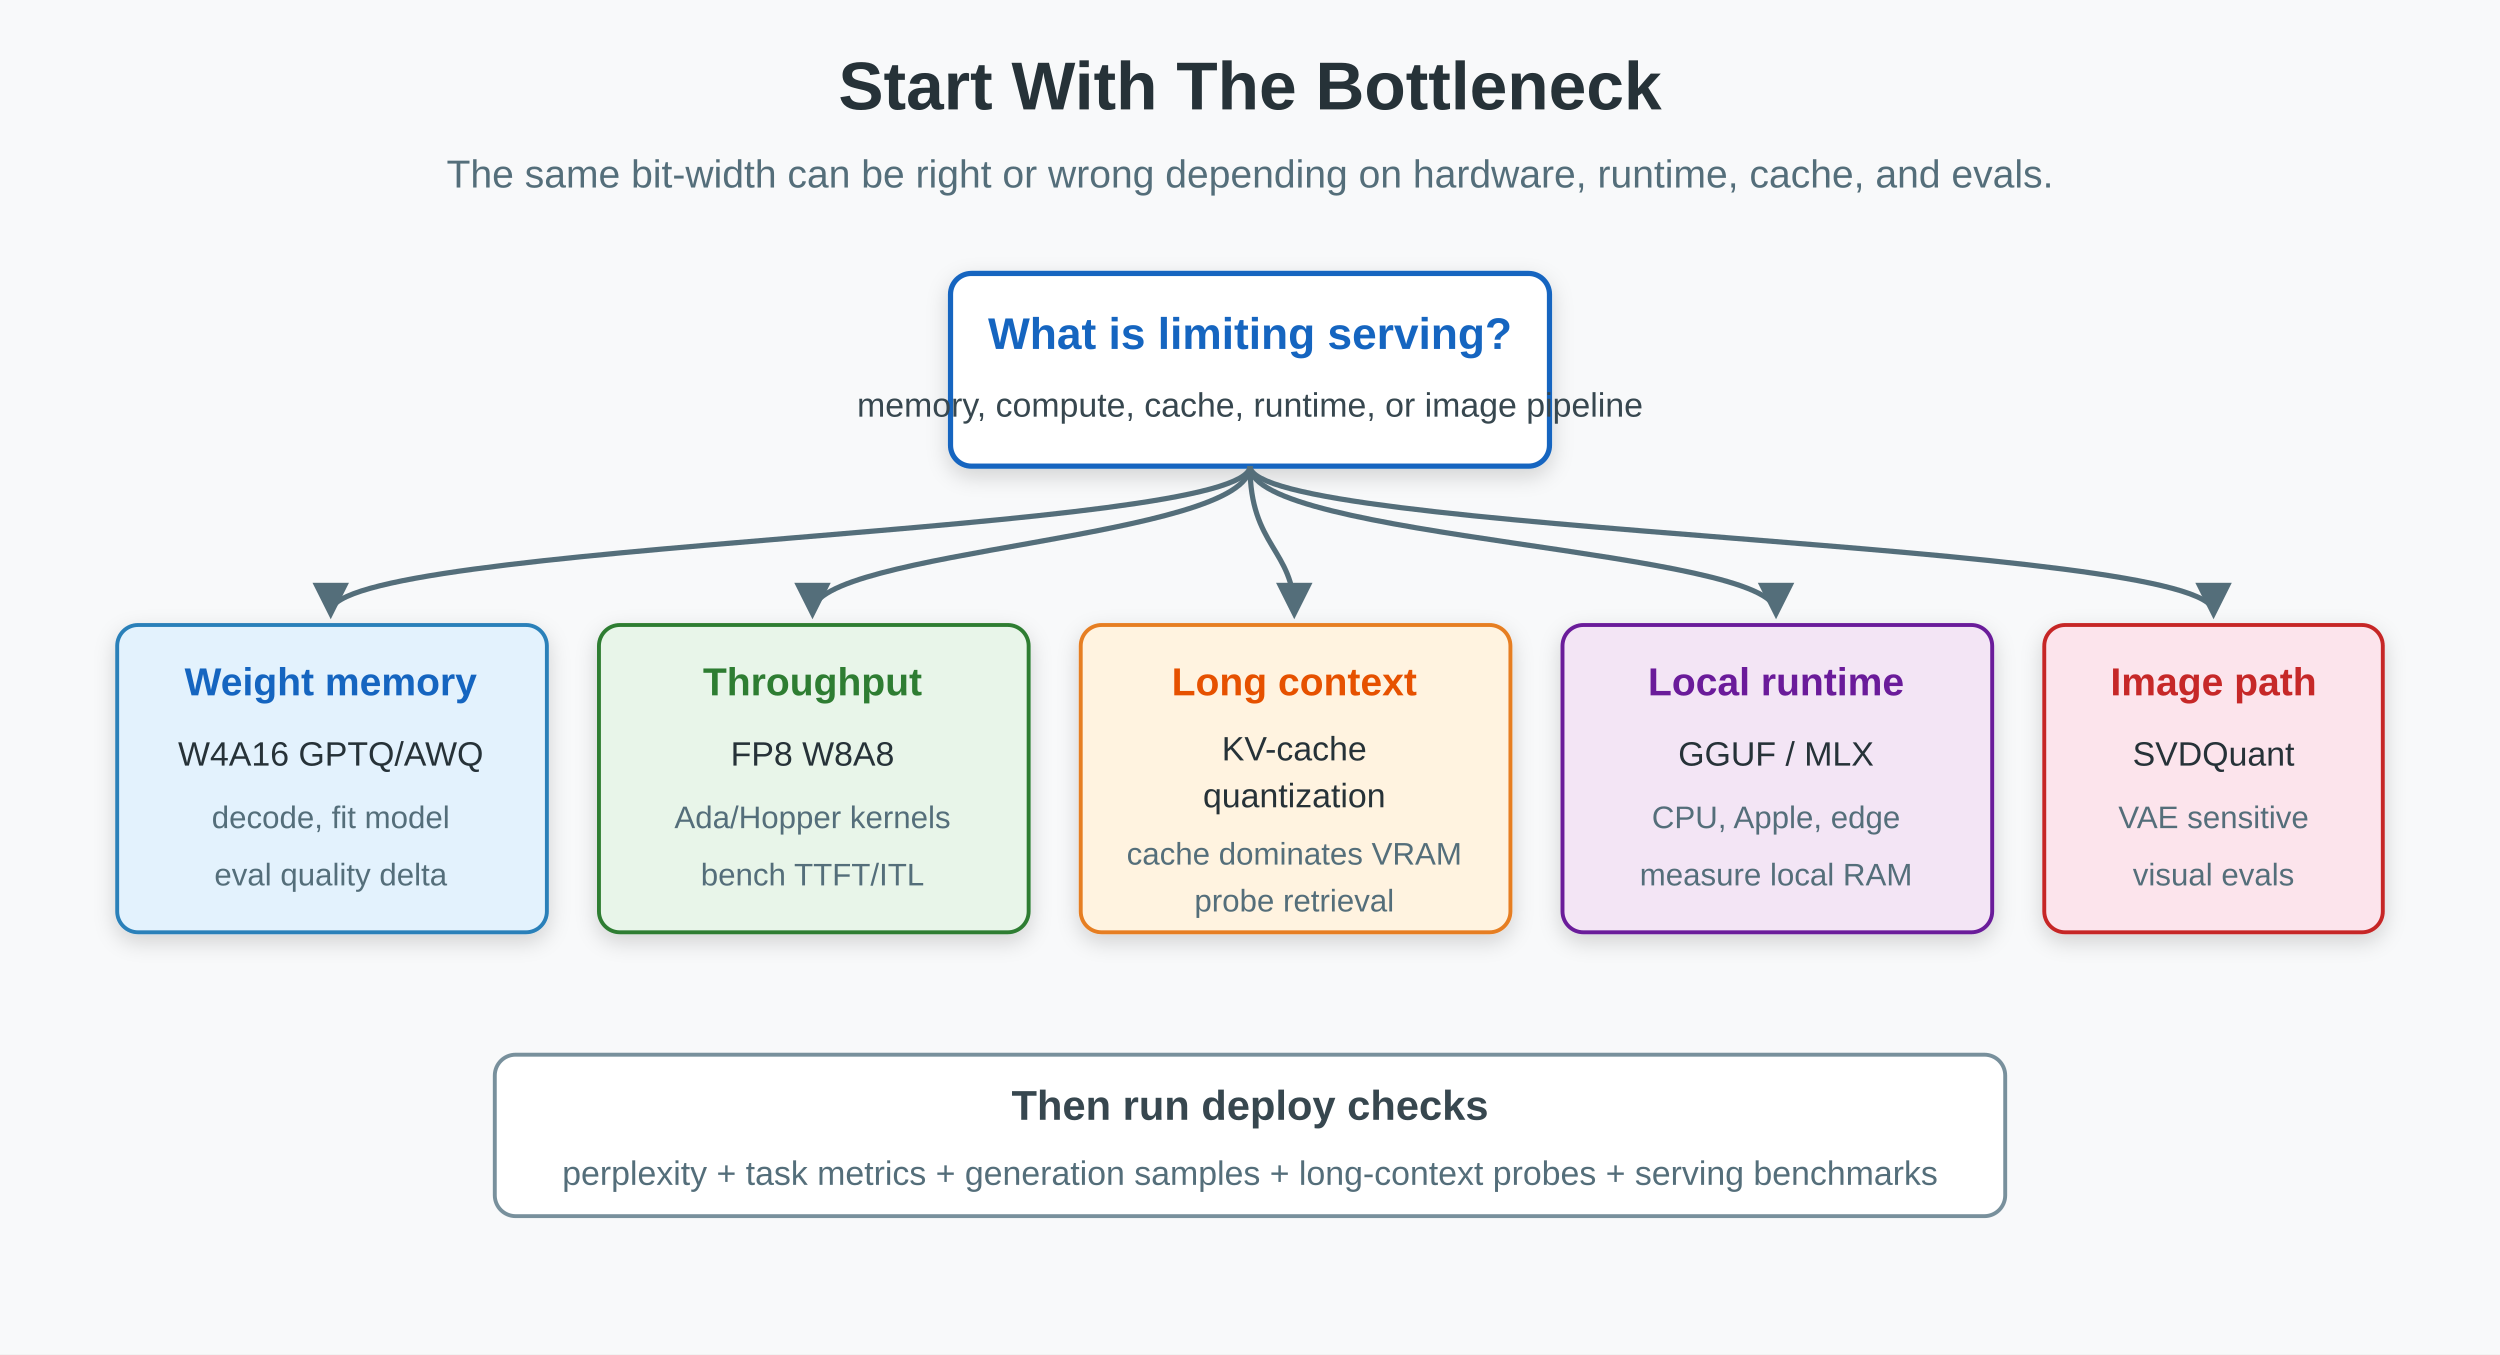
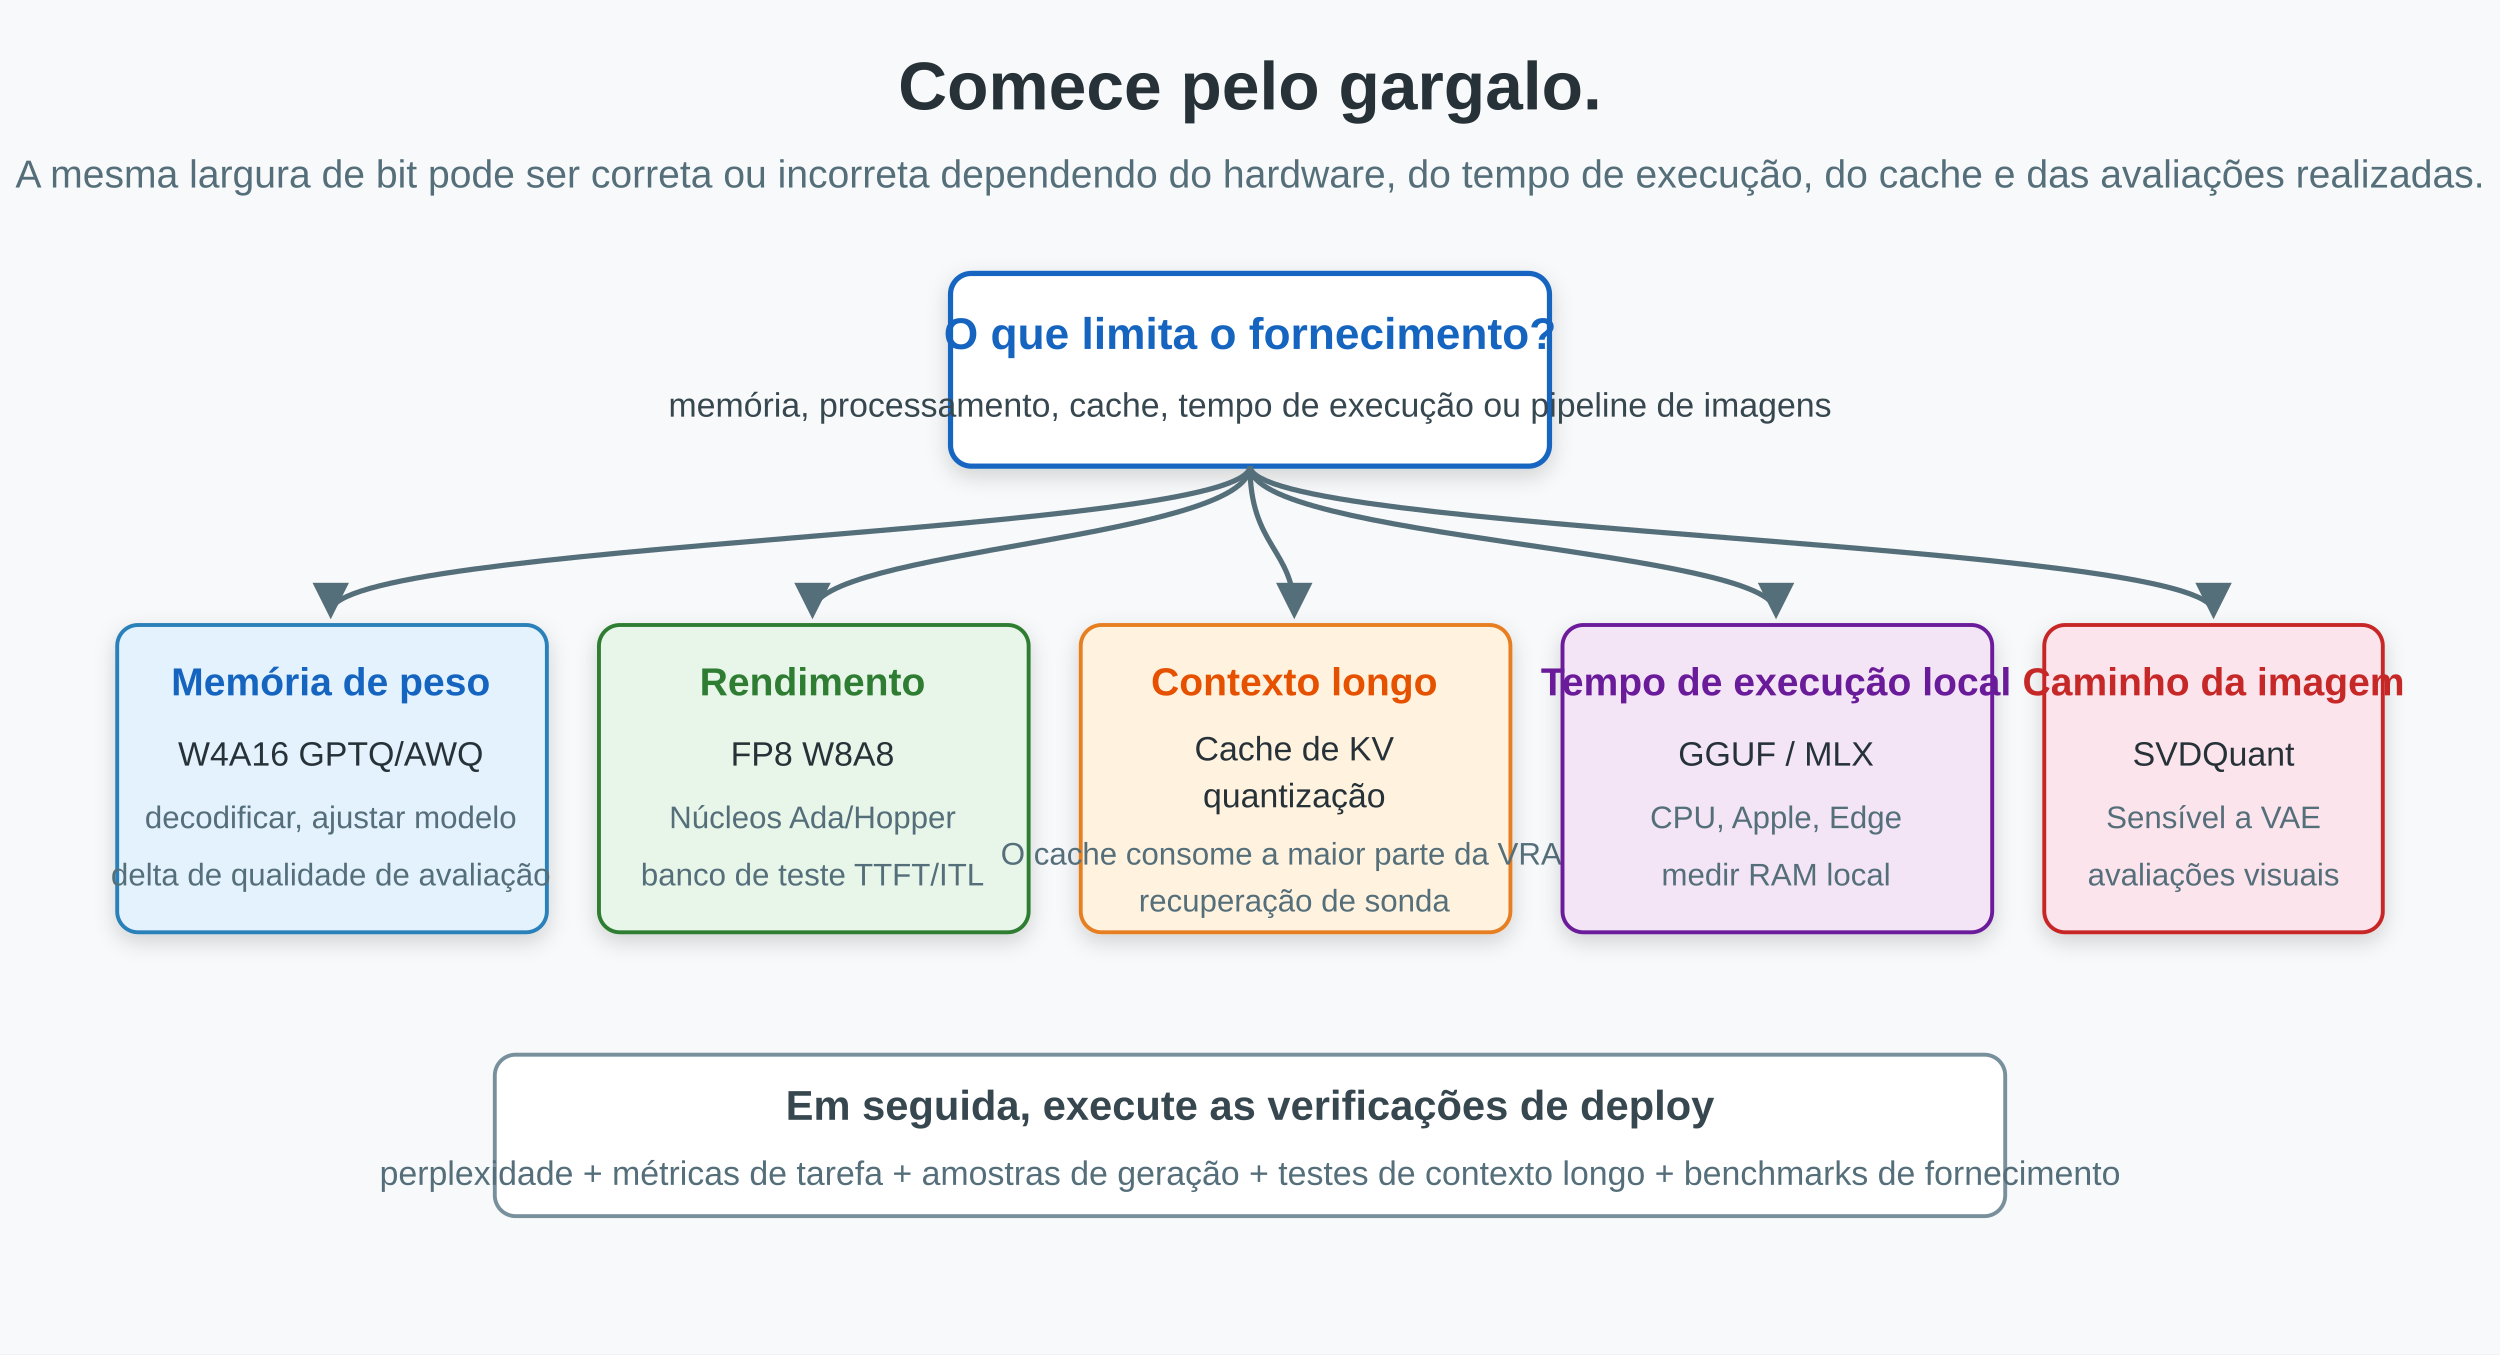
<svg xmlns="http://www.w3.org/2000/svg" width="960" height="520" viewBox="0 0 960 520" role="img" aria-labelledby="title desc">
  <defs>
    <filter id="shadow" x="-20%" y="-20%" width="140%" height="140%">
      <feDropShadow dx="0" dy="3" stdDeviation="4" flood-color="#000000" flood-opacity="0.16" />
    </filter>
    <marker id="arrow" viewBox="0 0 10 10" refX="8" refY="5" markerWidth="7" markerHeight="7" orient="auto-start-reverse">
      <path d="M 0 0 L 10 5 L 0 10 z" fill="#546e7a" />
    </marker>
  </defs>
  <rect width="960" height="520" fill="#f8f9fa" />
-   <text x="480" y="42" text-anchor="middle" font-family="Arial, sans-serif" font-size="26" font-weight="700" fill="#263238">Start With The Bottleneck</text>
-   <text x="480" y="72" text-anchor="middle" font-family="Arial, sans-serif" font-size="15" fill="#546e7a">The same bit-width can be right or wrong depending on hardware, runtime, cache, and evals.</text>
+   <text x="480" y="42" text-anchor="middle" font-family="Arial, sans-serif" font-size="26" font-weight="700" fill="#263238">Comece pelo gargalo.</text>
+   <text x="480" y="72" text-anchor="middle" font-family="Arial, sans-serif" font-size="15" fill="#546e7a">A mesma largura de bit pode ser correta ou incorreta dependendo do hardware, do tempo de execução, do cache e das avaliações realizadas.</text>
  <rect x="365" y="105" width="230" height="74" rx="8" fill="#ffffff" stroke="#1565c0" stroke-width="2" filter="url(#shadow)" />
-   <text x="480" y="134" text-anchor="middle" font-family="Arial, sans-serif" font-size="17" font-weight="700" fill="#1565c0">What is limiting serving?</text>
-   <text x="480" y="160" text-anchor="middle" font-family="Arial, sans-serif" font-size="13" fill="#37474f">memory, compute, cache, runtime, or image pipeline</text>
+   <text x="480" y="134" text-anchor="middle" font-family="Arial, sans-serif" font-size="17" font-weight="700" fill="#1565c0">O que limita o fornecimento?</text>
+   <text x="480" y="160" text-anchor="middle" font-family="Arial, sans-serif" font-size="13" fill="#37474f">memória, processamento, cache, tempo de execução ou pipeline de imagens</text>
  <g font-family="Arial, sans-serif">
    <rect x="45" y="240" width="165" height="118" rx="8" fill="#e3f2fd" stroke="#2980b9" stroke-width="1.5" filter="url(#shadow)" />
-     <text x="127" y="267" text-anchor="middle" font-size="15" font-weight="700" fill="#1565c0">Weight memory</text>
+     <text x="127" y="267" text-anchor="middle" font-size="15" font-weight="700" fill="#1565c0">Memória de peso</text>
    <text x="127" y="294" text-anchor="middle" font-size="13" fill="#263238">W4A16 GPTQ/AWQ</text>
-     <text x="127" y="318" text-anchor="middle" font-size="12" fill="#546e7a">decode, fit model</text>
-     <text x="127" y="340" text-anchor="middle" font-size="12" fill="#546e7a">eval quality delta</text>
+     <text x="127" y="318" text-anchor="middle" font-size="12" fill="#546e7a">decodificar, ajustar modelo</text>
+     <text x="127" y="340" text-anchor="middle" font-size="12" fill="#546e7a">delta de qualidade de avaliação</text>
    <rect x="230" y="240" width="165" height="118" rx="8" fill="#e8f5e9" stroke="#2e7d32" stroke-width="1.5" filter="url(#shadow)" />
-     <text x="312" y="267" text-anchor="middle" font-size="15" font-weight="700" fill="#2e7d32">Throughput</text>
+     <text x="312" y="267" text-anchor="middle" font-size="15" font-weight="700" fill="#2e7d32">Rendimento</text>
    <text x="312" y="294" text-anchor="middle" font-size="13" fill="#263238">FP8 W8A8</text>
-     <text x="312" y="318" text-anchor="middle" font-size="12" fill="#546e7a">Ada/Hopper kernels</text>
-     <text x="312" y="340" text-anchor="middle" font-size="12" fill="#546e7a">bench TTFT/ITL</text>
+     <text x="312" y="318" text-anchor="middle" font-size="12" fill="#546e7a">Núcleos Ada/Hopper</text>
+     <text x="312" y="340" text-anchor="middle" font-size="12" fill="#546e7a">banco de teste TTFT/ITL</text>
    <rect x="415" y="240" width="165" height="118" rx="8" fill="#fff3e0" stroke="#e67e22" stroke-width="1.5" filter="url(#shadow)" />
-     <text x="497" y="267" text-anchor="middle" font-size="15" font-weight="700" fill="#e65100">Long context</text>
-     <text x="497" y="292" text-anchor="middle" font-size="13" fill="#263238">KV-cache</text>
-     <text x="497" y="310" text-anchor="middle" font-size="13" fill="#263238">quantization</text>
-     <text x="497" y="332" text-anchor="middle" font-size="12" fill="#546e7a">cache dominates VRAM</text>
-     <text x="497" y="350" text-anchor="middle" font-size="12" fill="#546e7a">probe retrieval</text>
+     <text x="497" y="267" text-anchor="middle" font-size="15" font-weight="700" fill="#e65100">Contexto longo</text>
+     <text x="497" y="292" text-anchor="middle" font-size="13" fill="#263238">Cache de KV</text>
+     <text x="497" y="310" text-anchor="middle" font-size="13" fill="#263238">quantização</text>
+     <text x="497" y="332" text-anchor="middle" font-size="12" fill="#546e7a">O cache consome a maior parte da VRAM</text>
+     <text x="497" y="350" text-anchor="middle" font-size="12" fill="#546e7a">recuperação de sonda</text>
    <rect x="600" y="240" width="165" height="118" rx="8" fill="#f3e5f5" stroke="#6a1b9a" stroke-width="1.5" filter="url(#shadow)" />
-     <text x="682" y="267" text-anchor="middle" font-size="15" font-weight="700" fill="#6a1b9a">Local runtime</text>
+     <text x="682" y="267" text-anchor="middle" font-size="15" font-weight="700" fill="#6a1b9a">Tempo de execução local</text>
    <text x="682" y="294" text-anchor="middle" font-size="13" fill="#263238">GGUF / MLX</text>
-     <text x="682" y="318" text-anchor="middle" font-size="12" fill="#546e7a">CPU, Apple, edge</text>
-     <text x="682" y="340" text-anchor="middle" font-size="12" fill="#546e7a">measure local RAM</text>
+     <text x="682" y="318" text-anchor="middle" font-size="12" fill="#546e7a">CPU, Apple, Edge</text>
+     <text x="682" y="340" text-anchor="middle" font-size="12" fill="#546e7a">medir RAM local</text>
    <rect x="785" y="240" width="130" height="118" rx="8" fill="#fce4ec" stroke="#c62828" stroke-width="1.5" filter="url(#shadow)" />
-     <text x="850" y="267" text-anchor="middle" font-size="15" font-weight="700" fill="#c62828">Image path</text>
+     <text x="850" y="267" text-anchor="middle" font-size="15" font-weight="700" fill="#c62828">Caminho da imagem</text>
    <text x="850" y="294" text-anchor="middle" font-size="13" fill="#263238">SVDQuant</text>
-     <text x="850" y="318" text-anchor="middle" font-size="12" fill="#546e7a">VAE sensitive</text>
-     <text x="850" y="340" text-anchor="middle" font-size="12" fill="#546e7a">visual evals</text>
+     <text x="850" y="318" text-anchor="middle" font-size="12" fill="#546e7a">Sensível a VAE</text>
+     <text x="850" y="340" text-anchor="middle" font-size="12" fill="#546e7a">avaliações visuais</text>
  </g>
  <g stroke="#546e7a" stroke-width="2" fill="none" marker-end="url(#arrow)">
    <path d="M 480 179 C 480 205 127 208 127 235" />
    <path d="M 480 179 C 480 207 312 211 312 235" />
    <path d="M 480 179 C 480 210 497 211 497 235" />
    <path d="M 480 179 C 480 207 682 211 682 235" />
    <path d="M 480 179 C 480 205 850 208 850 235" />
  </g>
  <rect x="190" y="405" width="580" height="62" rx="8" fill="#ffffff" stroke="#78909c" stroke-width="1.5" />
-   <text x="480" y="430" text-anchor="middle" font-family="Arial, sans-serif" font-size="16" font-weight="700" fill="#37474f">Then run deploy checks</text>
-   <text x="480" y="455" text-anchor="middle" font-family="Arial, sans-serif" font-size="13" fill="#546e7a">perplexity + task metrics + generation samples + long-context probes + serving benchmarks</text>
+   <text x="480" y="430" text-anchor="middle" font-family="Arial, sans-serif" font-size="16" font-weight="700" fill="#37474f">Em seguida, execute as verificações de deploy</text>
+   <text x="480" y="455" text-anchor="middle" font-family="Arial, sans-serif" font-size="13" fill="#546e7a">perplexidade + métricas de tarefa + amostras de geração + testes de contexto longo + benchmarks de fornecimento</text>
</svg>
